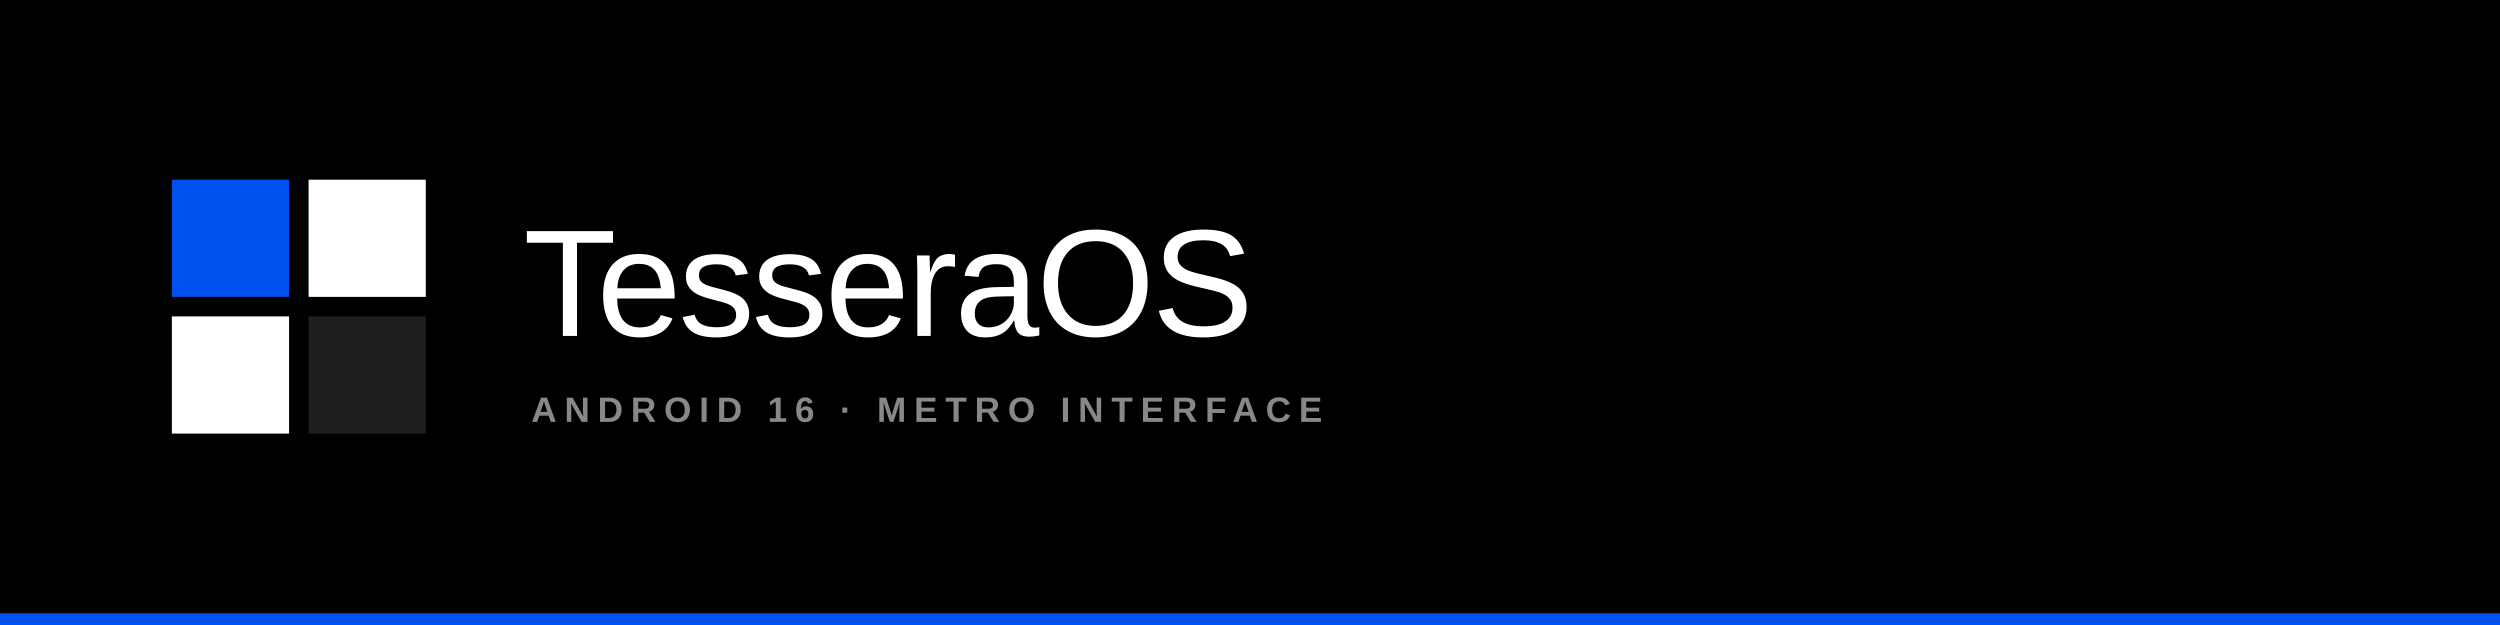
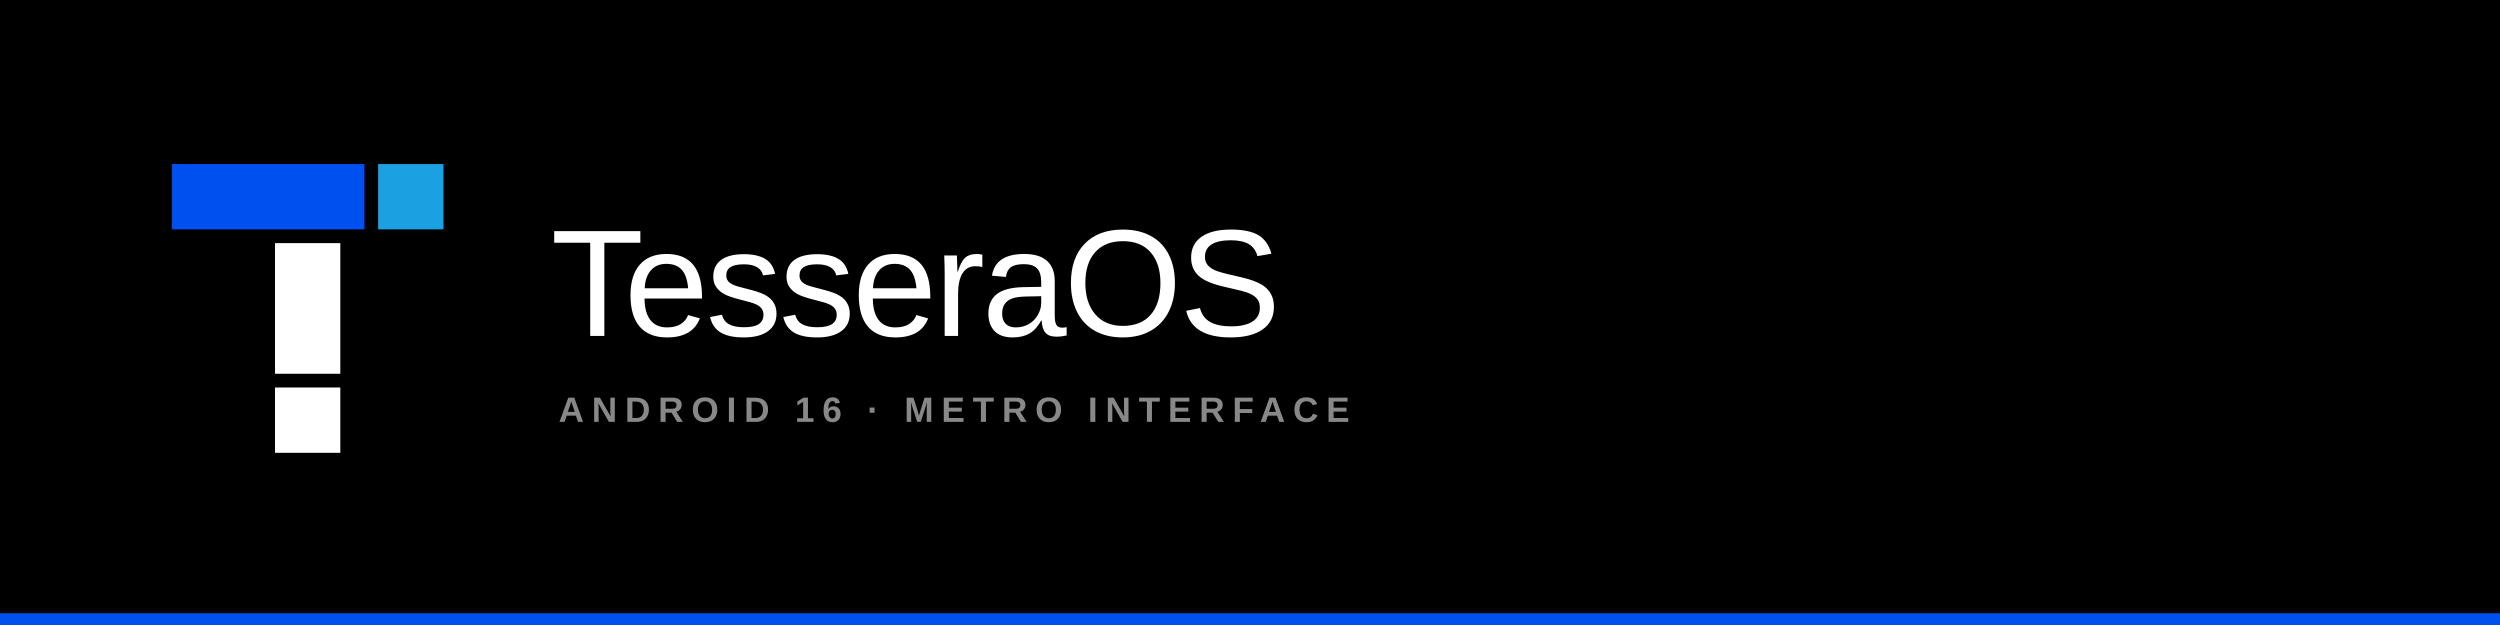
<svg xmlns="http://www.w3.org/2000/svg" width="1280" height="320" viewBox="0 0 1280 320" fill="none">
  <rect width="1280" height="320" fill="#000000" />
  <rect x="0" y="314" width="1280" height="6" fill="#0050EF" />
-   <g transform="translate(88, 92)">
-     <rect x="0" y="0" width="60" height="60" fill="#0050EF" />
-     <rect x="70" y="0" width="60" height="60" fill="#FFFFFF" />
-     <rect x="0" y="70" width="60" height="60" fill="#FFFFFF" />
-     <rect x="70" y="70" width="60" height="60" fill="#1F1F1F" />
+   <g transform="translate(88, 84) scale(0.88)">
+     <rect x="0" y="0" width="112" height="38" fill="#0050EF" />
+     <rect x="120" y="0" width="38" height="38" fill="#1BA1E2" />
+     <rect x="60" y="46" width="38" height="76" fill="#FFFFFF" />
+     <rect x="60" y="130" width="38" height="38" fill="#FFFFFF" />
  </g>
-   <text x="268" y="172" fill="#FFFFFF" font-family="Segoe UI, Selawik, Helvetica Neue, Arial, sans-serif" font-size="78" font-weight="300" letter-spacing="-1.5">TesseraOS</text>
-   <text x="272" y="216" fill="#888888" font-family="Segoe UI, Selawik, Helvetica Neue, Arial, sans-serif" font-size="18" font-weight="600" letter-spacing="4">ANDROID 16  ·  METRO INTERFACE</text>
+   <text x="282" y="172" fill="#FFFFFF" font-family="Segoe UI, Selawik, Helvetica Neue, Arial, sans-serif" font-size="78" font-weight="300" letter-spacing="-1.5">TesseraOS</text>
+   <text x="286" y="216" fill="#888888" font-family="Segoe UI, Selawik, Helvetica Neue, Arial, sans-serif" font-size="18" font-weight="600" letter-spacing="4">ANDROID 16  ·  METRO INTERFACE</text>
</svg>
